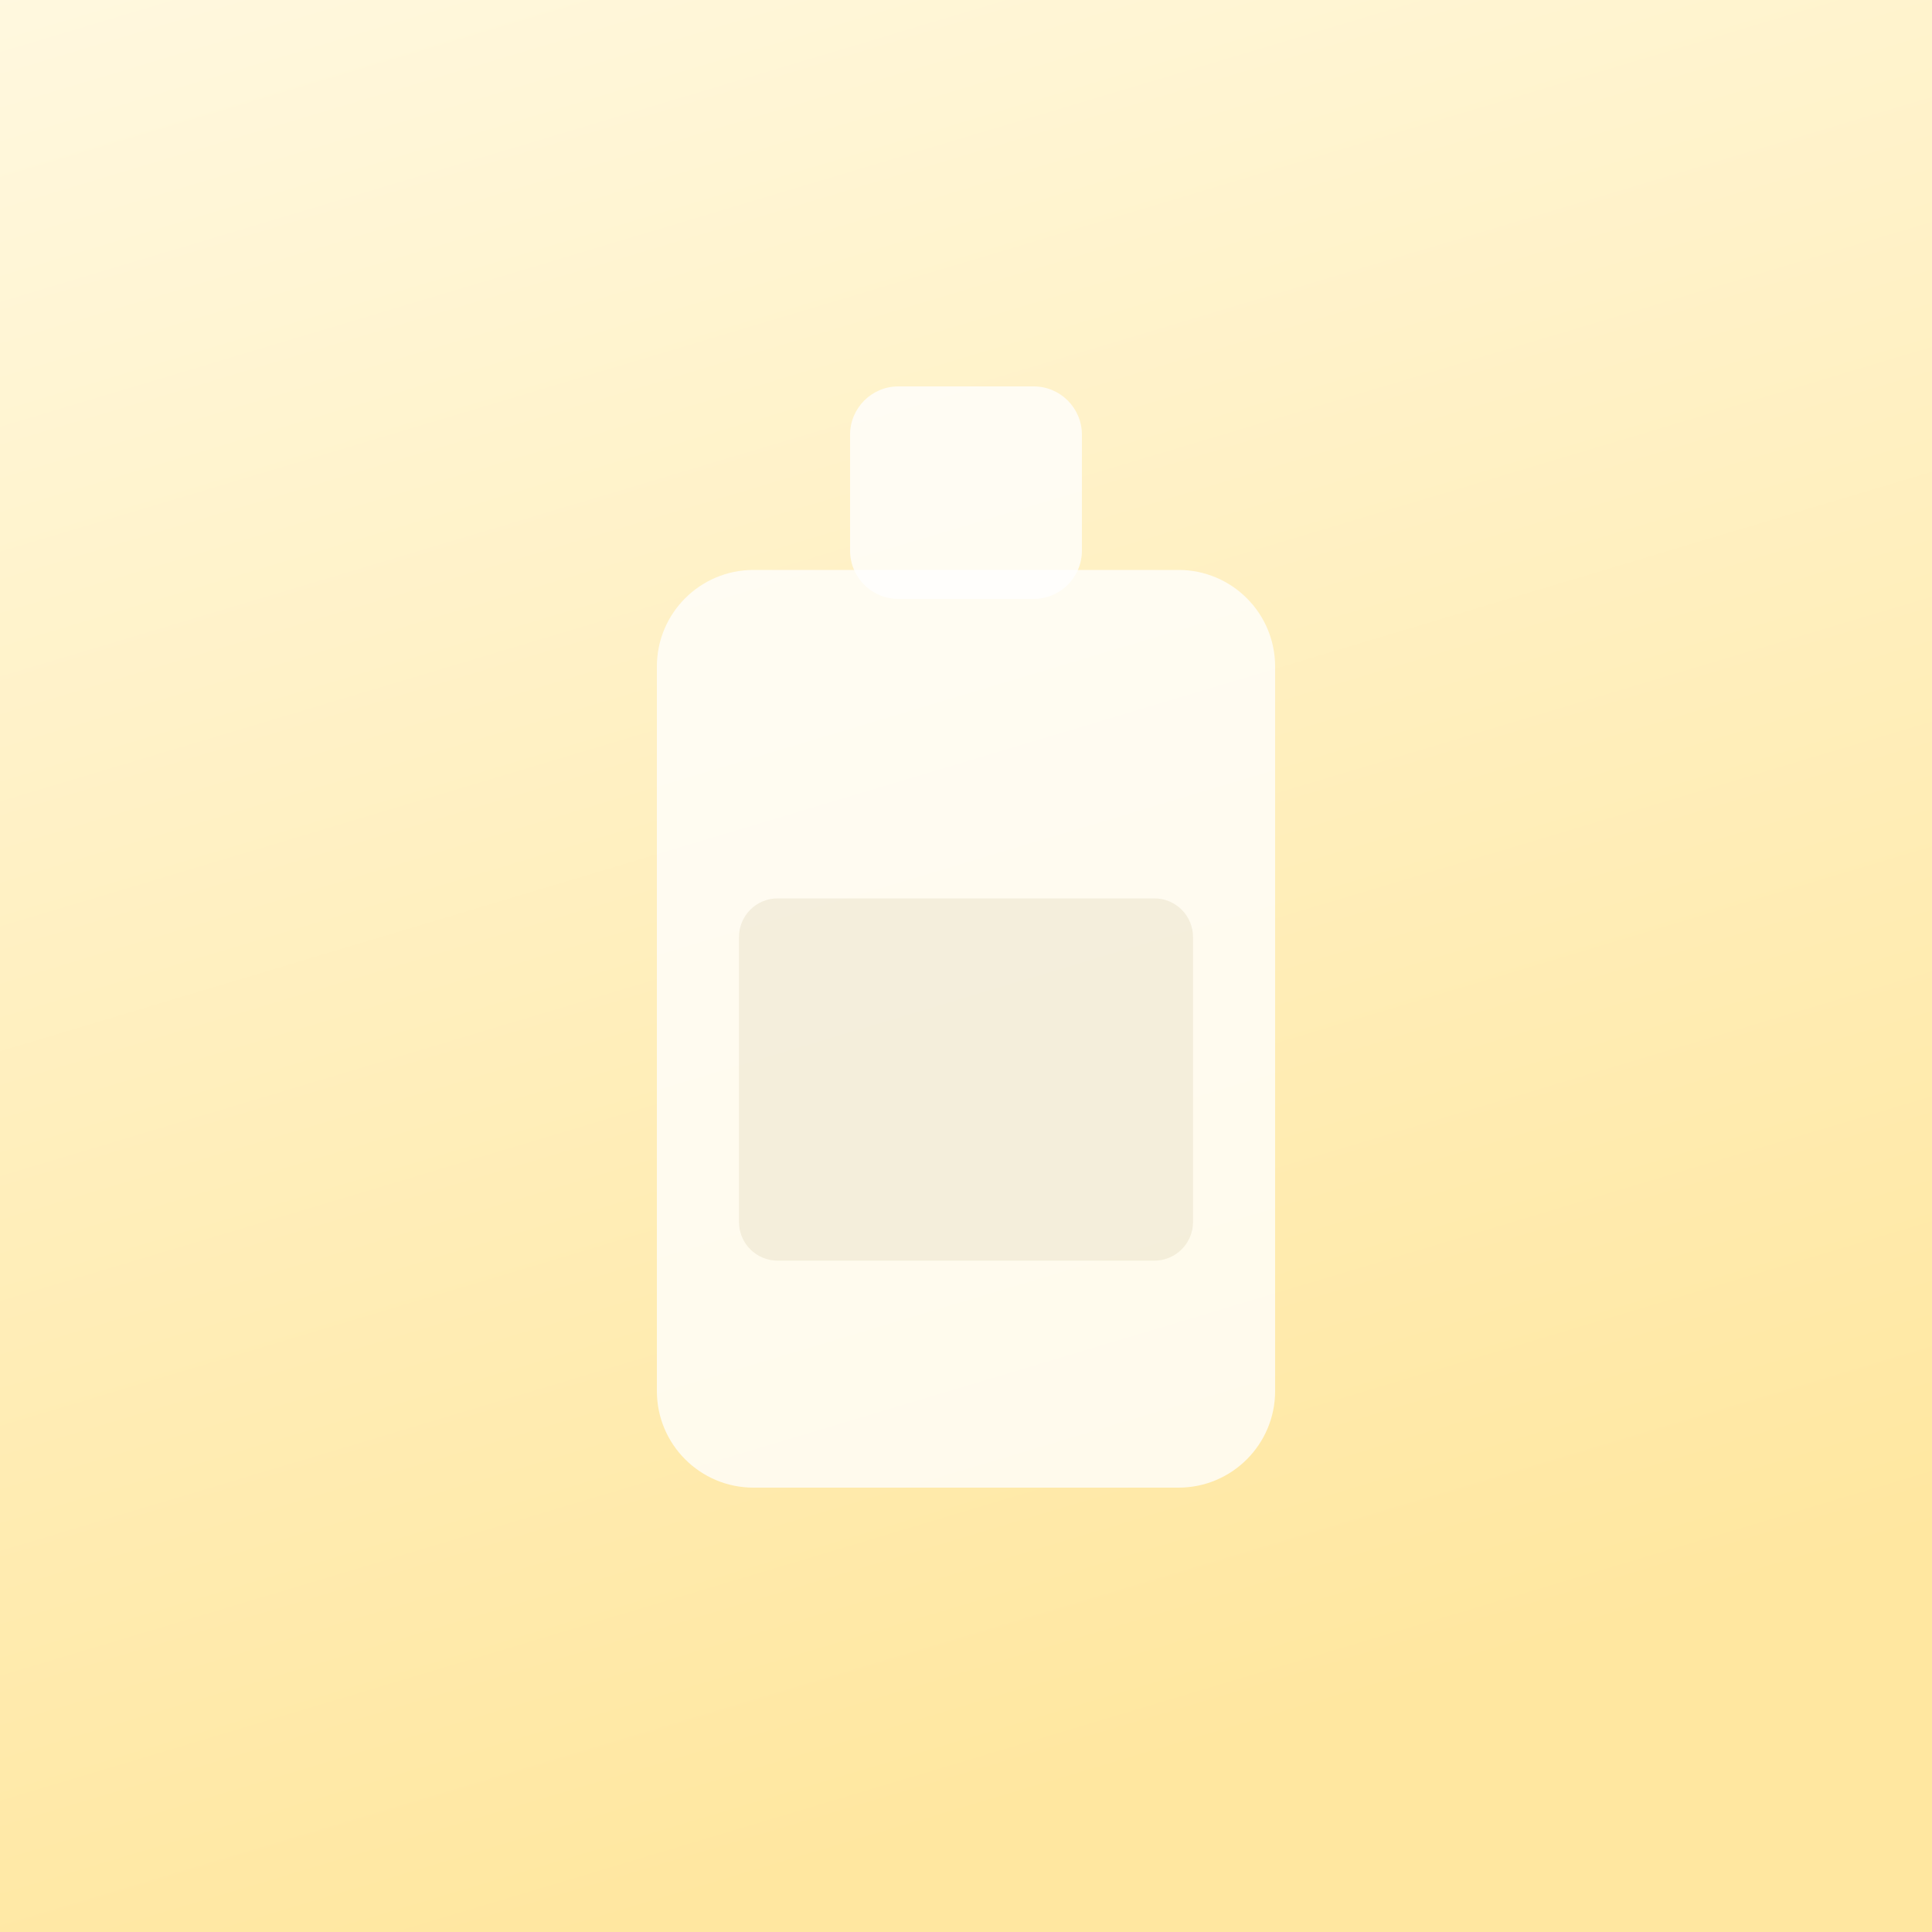
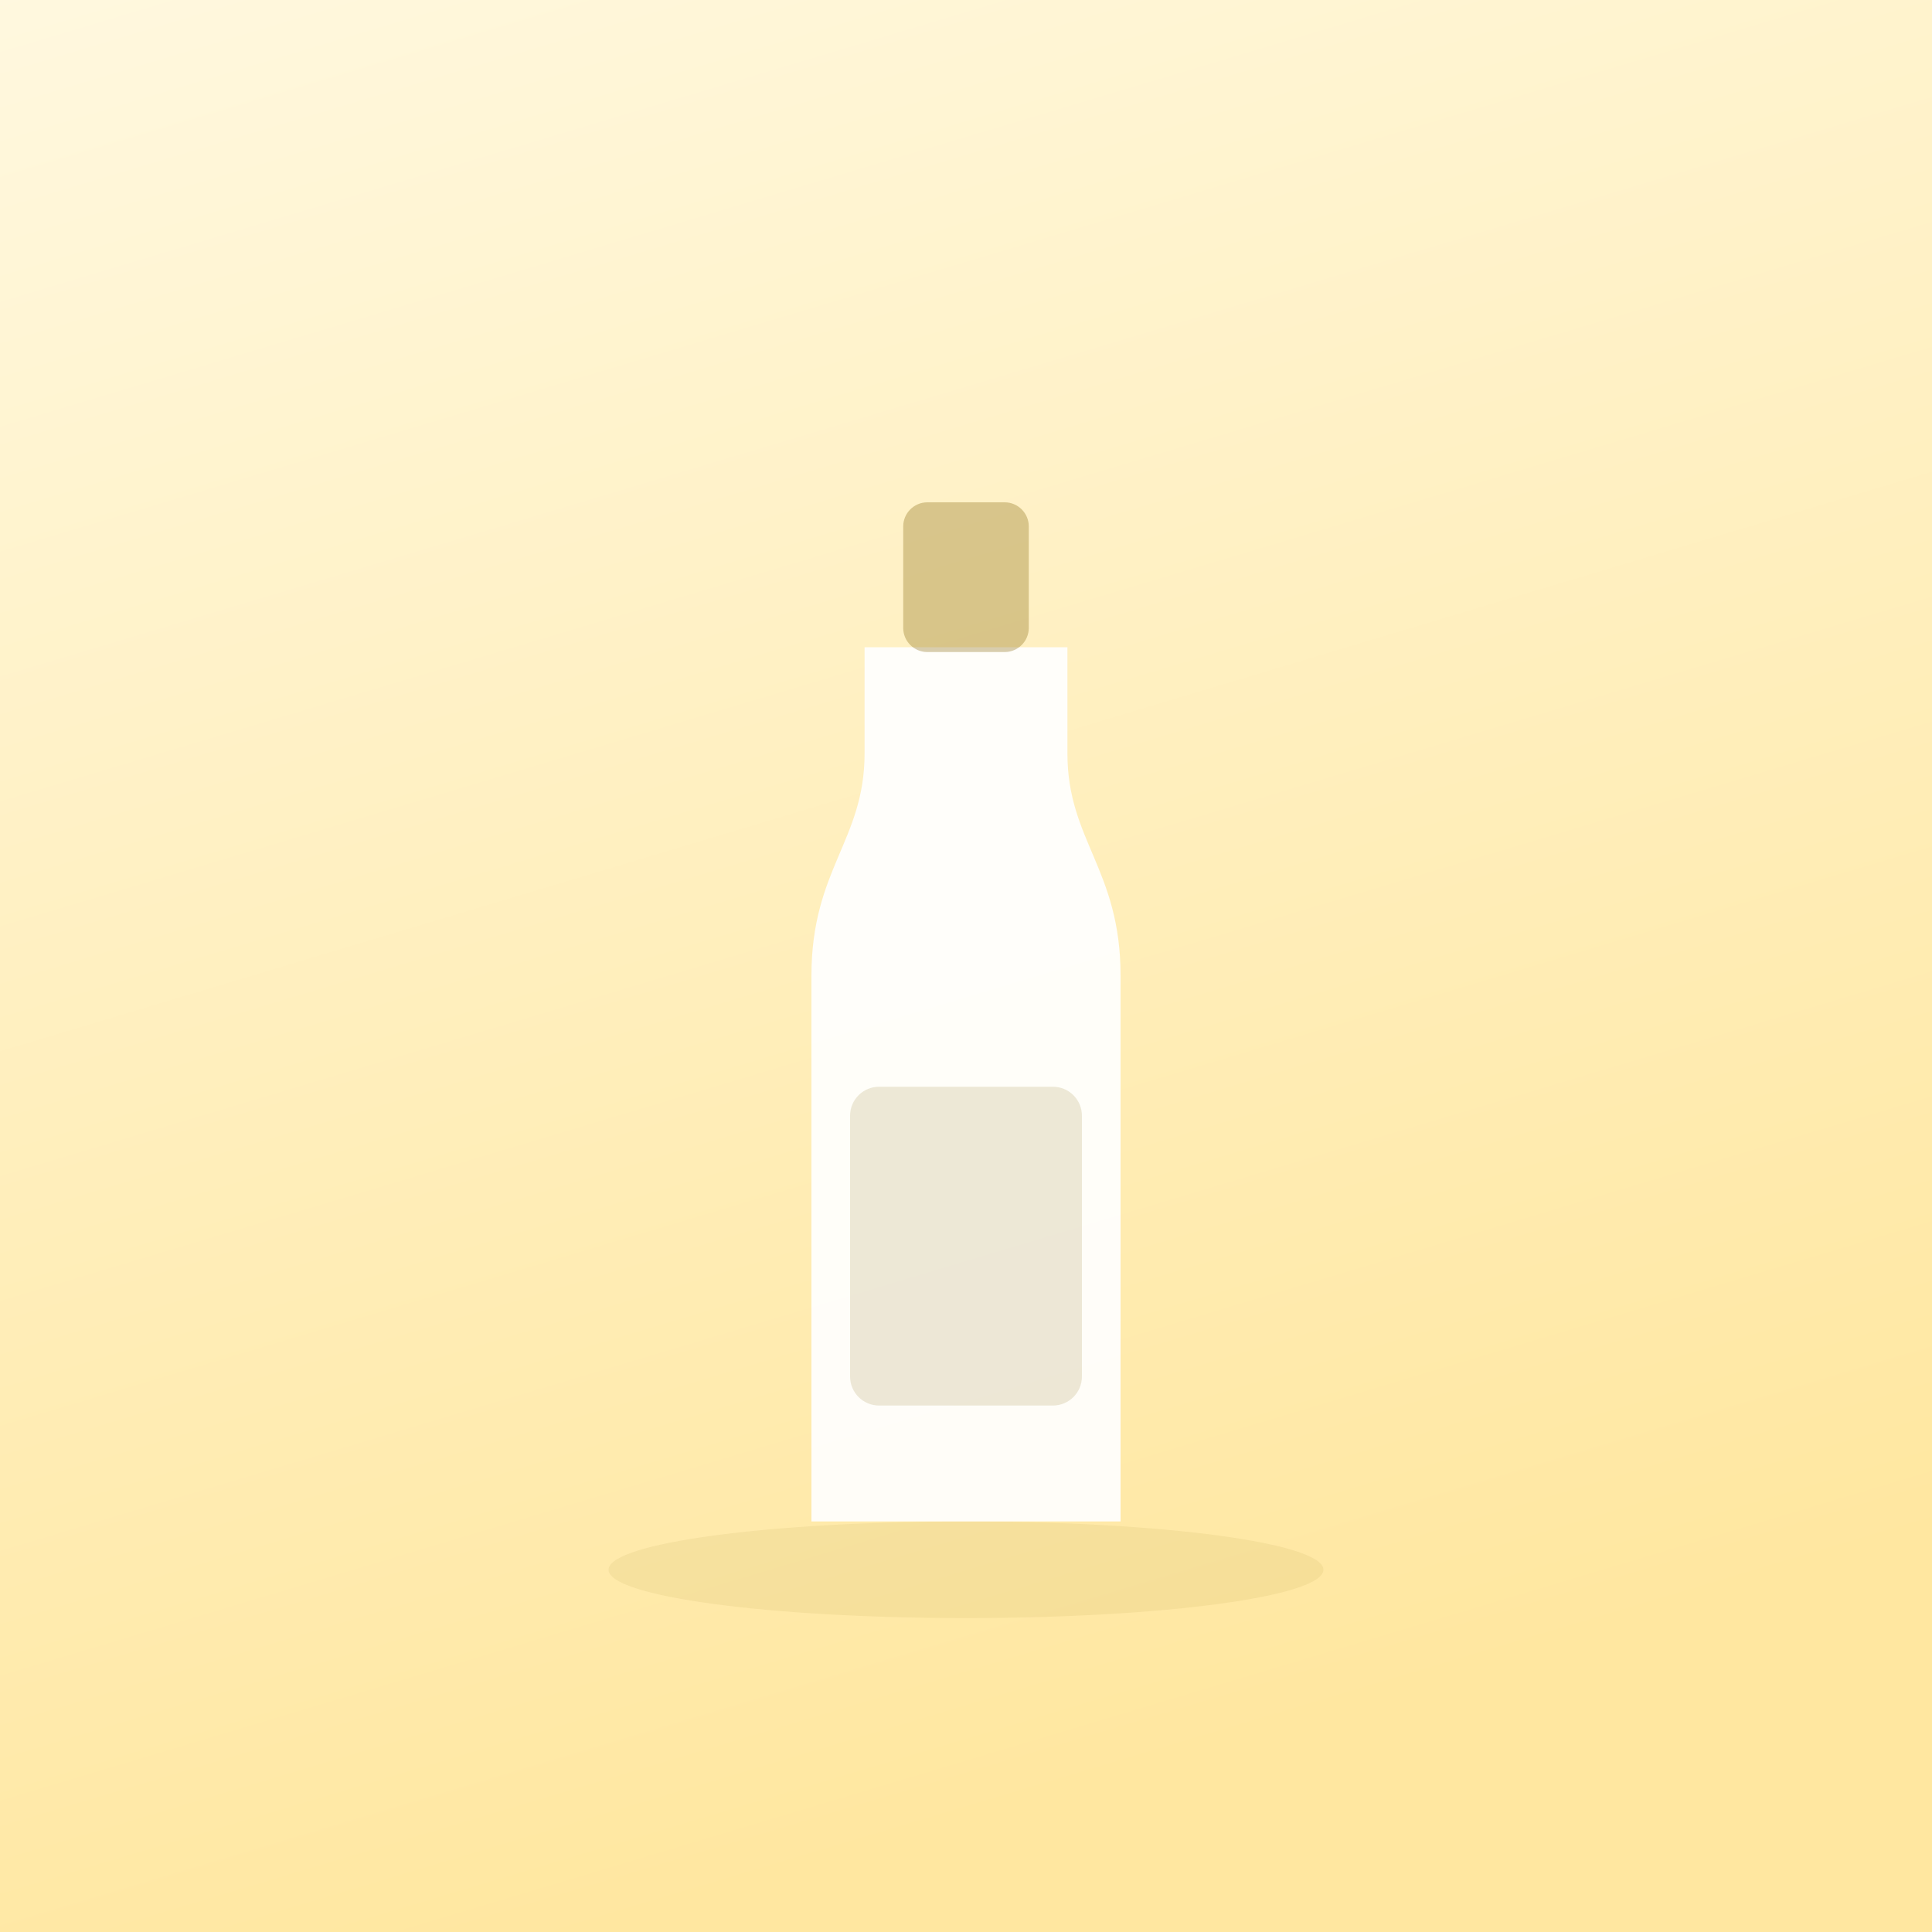
<svg xmlns="http://www.w3.org/2000/svg" width="800" height="800" viewBox="0 0 800 800">
  <defs>
    <linearGradient id="g" x1="0" y1="0" x2="0.3" y2="1">
      <stop offset="0" stop-color="#FFF8DF" />
      <stop offset="1" stop-color="#FFE7A0" />
    </linearGradient>
  </defs>
  <rect width="800" height="800" fill="url(#g)" />
-   <rect x="272" y="236" width="256" height="380" rx="40" fill="#fff" opacity="0.78" />
-   <rect x="352" y="160" width="96" height="88" rx="20" fill="#fff" opacity="0.78" />
-   <rect x="306" y="372" width="188" height="150" rx="16" fill="#8A6D12" opacity="0.09" />
+   <ellipse cx="400" cy="650" rx="148" ry="20" fill="#8A6D12" opacity="0.08" />
+   <path d="M336 630V404c0-44 22-56 22-92v-44h84v44c0 36 22 48 22 92v226z" fill="rgba(255,255,255,0.92)" />
+   <rect x="374" y="208" width="52" height="62" rx="10" fill="#8A6D1255" />
+   <rect x="352" y="450" width="96" height="132" rx="12" fill="#8A6D1226" />
</svg>
